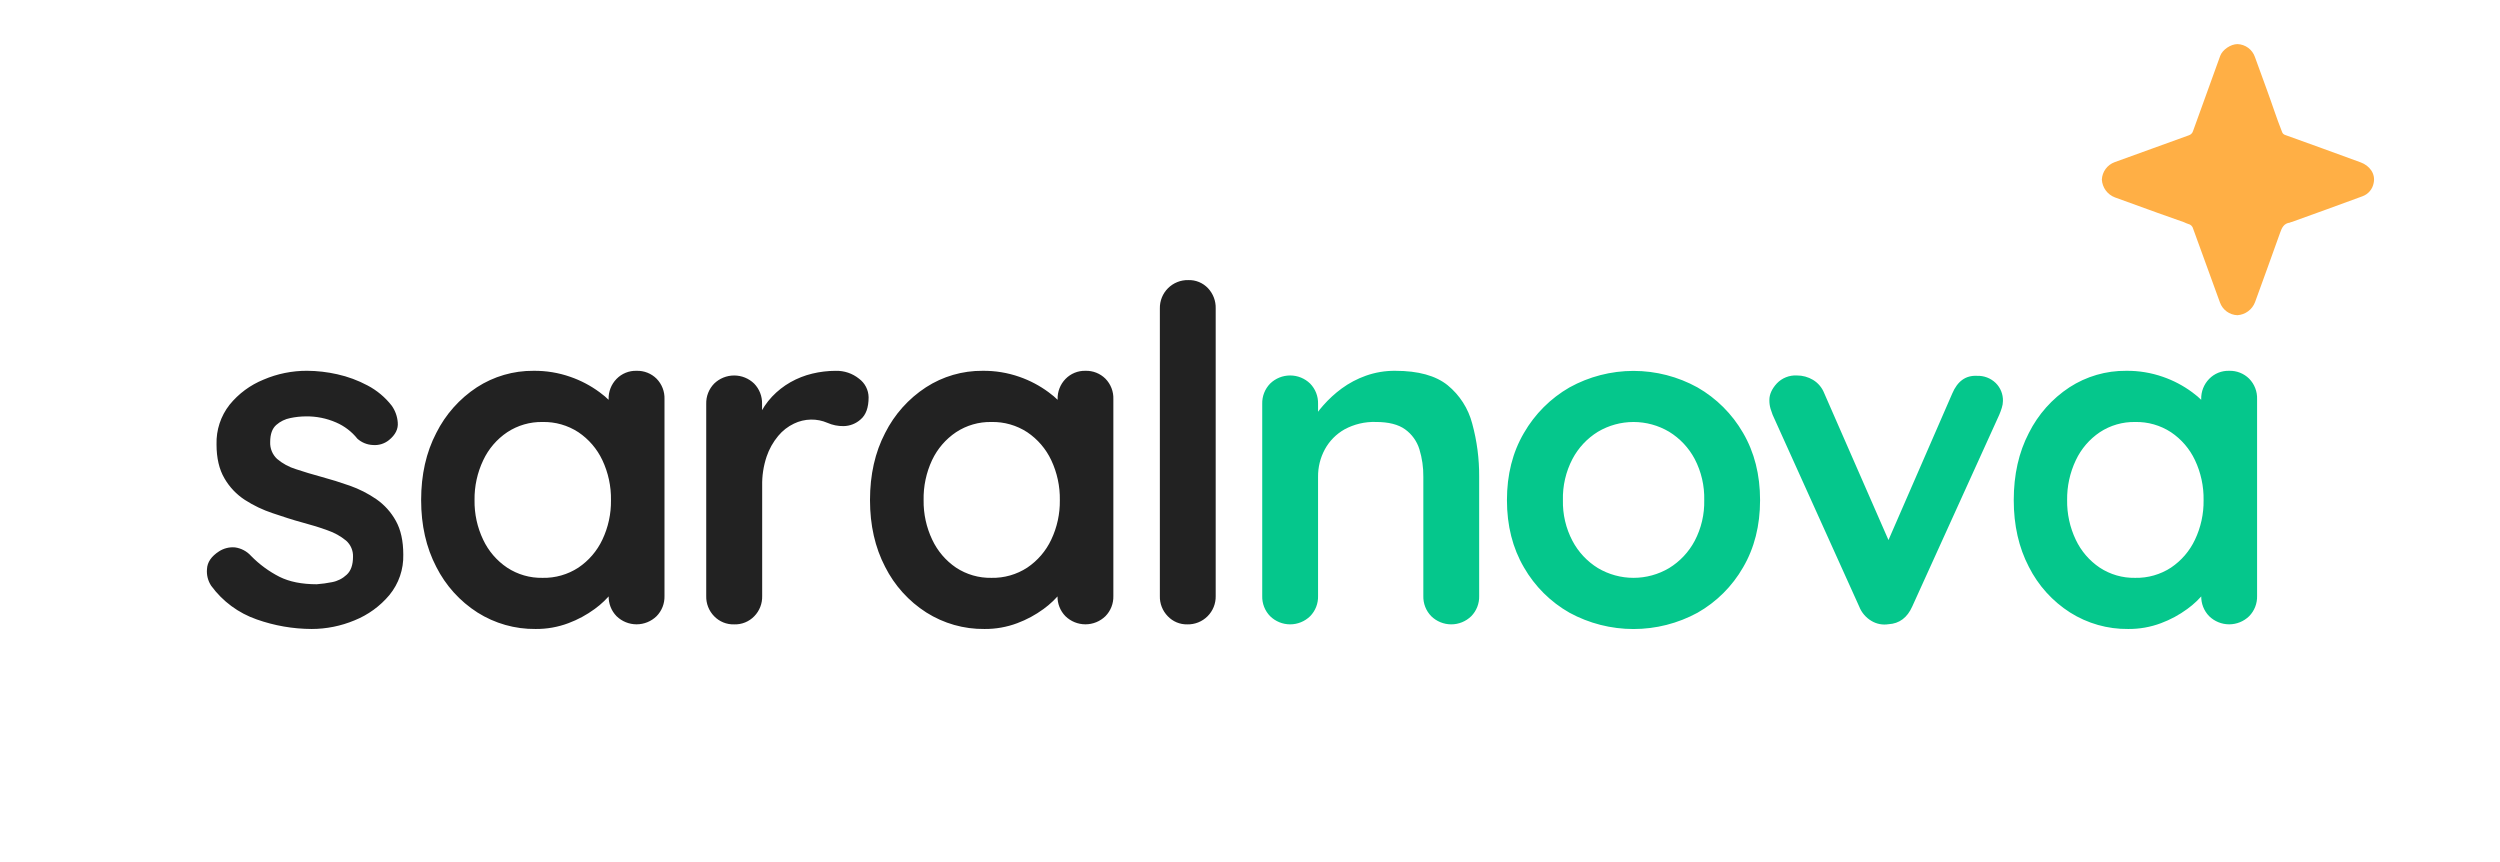
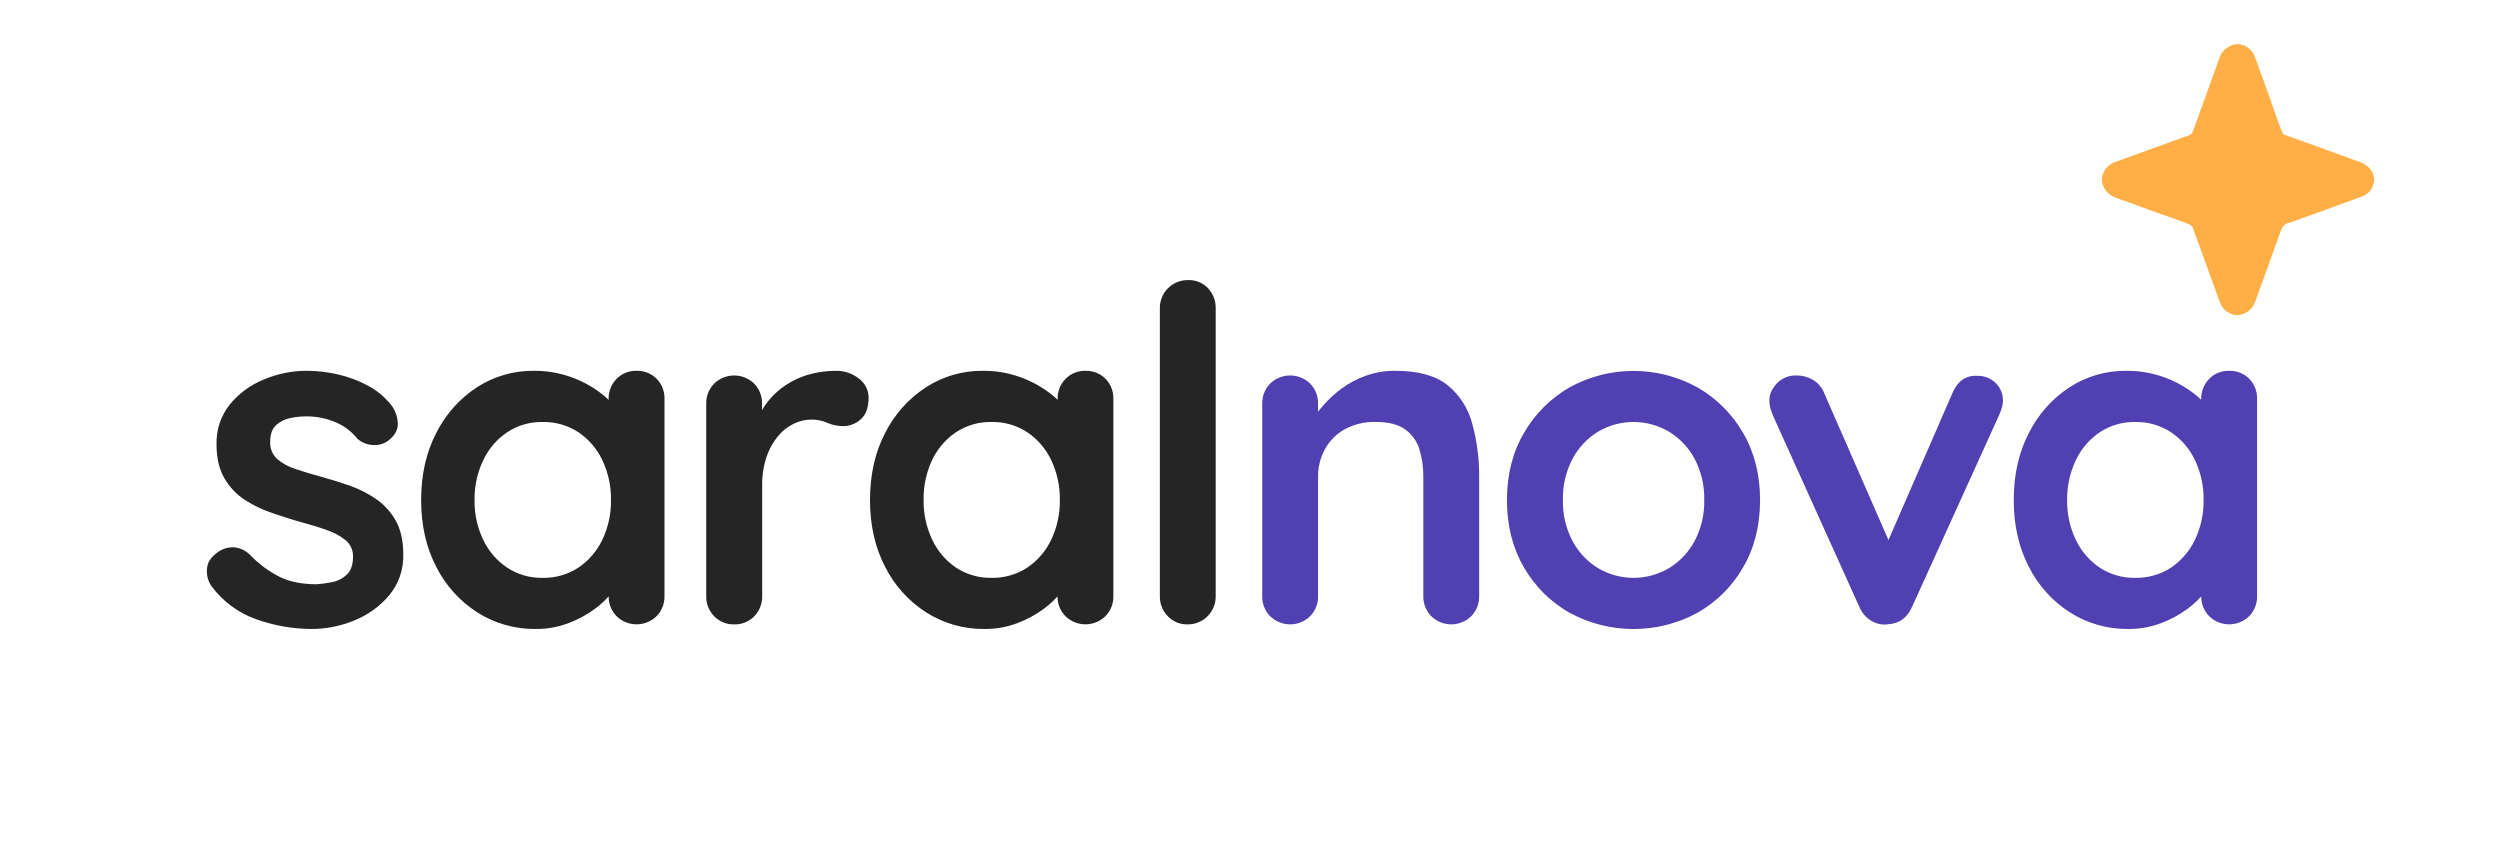
- <svg xmlns="http://www.w3.org/2000/svg" width="1080" height="372" viewBox="0 0 1080 372" fill="none">
-   <path d="M91.23 253.05C89.823 250.912 89.184 248.359 89.42 245.81C89.56 242.87 91.303 240.323 94.65 238.17C96.677 236.866 99.078 236.269 101.48 236.47C104.181 236.832 106.664 238.148 108.48 240.18C112.052 243.824 116.193 246.864 120.74 249.18C125.027 251.32 130.387 252.393 136.82 252.4C139.046 252.232 141.261 251.928 143.45 251.49C145.825 251.045 148.022 249.927 149.78 248.27C151.593 246.603 152.5 244.027 152.5 240.54C152.553 239.223 152.311 237.912 151.792 236.7C151.273 235.489 150.49 234.409 149.5 233.54C147.14 231.602 144.451 230.105 141.56 229.12C138.28 227.91 134.63 226.78 130.56 225.7C126.49 224.62 122.15 223.16 117.8 221.7C113.574 220.305 109.542 218.379 105.8 215.97C102.152 213.602 99.118 210.401 96.95 206.63C94.67 202.737 93.533 197.843 93.54 191.95C93.365 185.776 95.353 179.734 99.16 174.87C103.06 170.064 108.114 166.325 113.85 164C119.786 161.456 126.181 160.156 132.64 160.18C137.035 160.207 141.414 160.71 145.7 161.68C150.256 162.69 154.653 164.315 158.77 166.51C162.836 168.645 166.399 171.625 169.22 175.25C170.735 177.38 171.637 179.884 171.83 182.49C172.097 185.303 170.827 187.85 168.02 190.13C166.049 191.715 163.539 192.471 161.02 192.24C158.562 192.126 156.22 191.165 154.39 189.52C151.959 186.473 148.817 184.07 145.24 182.52C141.07 180.692 136.552 179.791 132 179.88C129.802 179.902 127.611 180.139 125.46 180.59C123.185 181.022 121.067 182.059 119.33 183.59C117.59 185.14 116.72 187.59 116.72 190.93C116.654 192.298 116.889 193.664 117.407 194.932C117.925 196.2 118.715 197.339 119.72 198.27C122.105 200.282 124.874 201.785 127.86 202.69C131.273 203.83 134.94 204.933 138.86 206C142.86 207.08 146.947 208.353 151.12 209.82C155.179 211.252 159.032 213.212 162.58 215.65C166.068 218.078 168.95 221.277 171 225C173.14 228.82 174.213 233.677 174.22 239.57C174.391 245.932 172.261 252.143 168.22 257.06C164.172 261.894 158.992 265.653 153.14 268C147.282 270.446 140.998 271.71 134.65 271.72C126.568 271.691 118.548 270.299 110.93 267.6C103.034 264.87 96.161 259.794 91.23 253.05ZM275 160.19C276.596 160.141 278.186 160.418 279.672 161.004C281.157 161.591 282.508 162.474 283.64 163.6C284.782 164.765 285.674 166.151 286.262 167.673C286.85 169.194 287.121 170.82 287.06 172.45V257.45C287.106 259.062 286.827 260.667 286.24 262.168C285.652 263.67 284.768 265.038 283.64 266.19C281.328 268.446 278.225 269.708 274.995 269.708C271.765 269.708 268.662 268.446 266.35 266.19C265.224 265.037 264.341 263.669 263.755 262.167C263.17 260.665 262.892 259.061 262.94 257.45V247.6L267.36 249.41C267.36 251.15 266.42 253.26 264.54 255.74C262.35 258.529 259.782 261 256.91 263.08C253.424 265.637 249.601 267.7 245.55 269.21C241.022 270.912 236.218 271.763 231.38 271.72C222.49 271.822 213.762 269.345 206.25 264.59C198.664 259.736 192.523 252.932 188.47 244.89C184.11 236.517 181.93 226.9 181.93 216.04C181.93 205.06 184.11 195.393 188.47 187.04C192.473 179.036 198.521 172.233 206 167.32C213.297 162.59 221.824 160.111 230.52 160.19C235.925 160.13 241.299 161.013 246.4 162.8C250.909 164.364 255.157 166.599 259 169.43C262.143 171.71 264.921 174.455 267.24 177.57C269.18 180.323 270.15 182.637 270.15 184.51L262.92 187.12V172.45C262.874 170.838 263.152 169.232 263.737 167.729C264.323 166.226 265.205 164.856 266.33 163.7C267.451 162.543 268.801 161.633 270.294 161.029C271.787 160.424 273.39 160.139 275 160.19ZM234.39 249.63C239.878 249.751 245.273 248.21 249.87 245.21C254.344 242.197 257.921 238.03 260.22 233.15C262.754 227.814 264.027 221.967 263.94 216.06C264.039 210.091 262.766 204.179 260.22 198.78C257.921 193.9 254.344 189.733 249.87 186.72C245.273 183.72 239.878 182.179 234.39 182.3C228.971 182.199 223.647 183.74 219.12 186.72C214.643 189.73 211.066 193.898 208.77 198.78C206.2 204.173 204.91 210.087 205 216.06C204.908 221.967 206.181 227.816 208.72 233.15C211.016 238.032 214.593 242.2 219.07 245.21C223.597 248.19 228.921 249.731 234.34 249.63H234.39ZM317.15 269.73C315.544 269.778 313.946 269.489 312.458 268.883C310.97 268.277 309.625 267.366 308.51 266.21C307.382 265.058 306.498 263.69 305.91 262.188C305.322 260.687 305.044 259.082 305.09 257.47V174.47C305.046 172.857 305.325 171.251 305.913 169.748C306.5 168.245 307.384 166.875 308.51 165.72C310.825 163.469 313.926 162.21 317.155 162.21C320.384 162.21 323.485 163.469 325.8 165.72C326.923 166.877 327.804 168.248 328.389 169.75C328.975 171.253 329.254 172.858 329.21 174.47V193.36L327.81 179.89C329.235 176.748 331.167 173.863 333.53 171.35C335.853 168.892 338.529 166.792 341.47 165.12C344.431 163.446 347.612 162.193 350.92 161.4C354.211 160.607 357.584 160.204 360.97 160.2C364.652 160.087 368.253 161.297 371.12 163.61C372.374 164.539 373.398 165.743 374.112 167.13C374.826 168.517 375.212 170.05 375.24 171.61C375.24 176.043 374.1 179.227 371.82 181.16C369.784 183.01 367.141 184.049 364.39 184.08C362.002 184.113 359.635 183.632 357.45 182.67C355.202 181.695 352.77 181.214 350.32 181.26C347.783 181.302 345.285 181.896 343 183C340.361 184.256 338.03 186.076 336.17 188.33C333.966 190.976 332.271 194.007 331.17 197.27C329.82 201.317 329.174 205.565 329.26 209.83V257.47C329.305 259.081 329.026 260.684 328.44 262.185C327.855 263.687 326.974 265.055 325.85 266.21C324.728 267.374 323.373 268.289 321.874 268.895C320.375 269.502 318.766 269.786 317.15 269.73ZM468.91 160.19C470.506 160.141 472.096 160.418 473.582 161.004C475.067 161.591 476.417 162.474 477.55 163.6C478.692 164.765 479.584 166.151 480.172 167.673C480.76 169.194 481.031 170.82 480.97 172.45V257.45C481.016 259.062 480.737 260.667 480.15 262.168C479.562 263.67 478.678 265.038 477.55 266.19C475.238 268.446 472.135 269.708 468.905 269.708C465.675 269.708 462.572 268.446 460.26 266.19C459.134 265.037 458.251 263.669 457.665 262.167C457.08 260.665 456.802 259.061 456.85 257.45V247.6L461.27 249.41C461.27 251.15 460.333 253.26 458.46 255.74C456.264 258.527 453.693 260.997 450.82 263.08C447.334 265.637 443.511 267.7 439.46 269.21C434.932 270.912 430.128 271.763 425.29 271.72C416.404 271.82 407.679 269.343 400.17 264.59C392.579 259.74 386.434 252.935 382.38 244.89C378.02 236.517 375.84 226.9 375.84 216.04C375.84 205.06 378.02 195.393 382.38 187.04C386.408 179.025 392.487 172.221 400 167.32C407.3 162.589 415.831 160.109 424.53 160.19C429.935 160.131 435.308 161.014 440.41 162.8C444.906 164.367 449.14 166.602 452.97 169.43C456.113 171.71 458.891 174.455 461.21 177.57C463.15 180.323 464.12 182.637 464.12 184.51L456.89 187.12V172.45C456.844 170.838 457.122 169.232 457.707 167.729C458.293 166.226 459.175 164.856 460.3 163.7C461.414 162.551 462.754 161.645 464.237 161.041C465.719 160.437 467.31 160.147 468.91 160.19ZM428.31 249.63C433.794 249.749 439.186 248.208 443.78 245.21C448.254 242.197 451.831 238.03 454.13 233.15C456.664 227.814 457.937 221.967 457.85 216.06C457.949 210.091 456.676 204.179 454.13 198.78C451.831 193.9 448.254 189.733 443.78 186.72C439.186 183.722 433.794 182.181 428.31 182.3C422.877 182.191 417.539 183.732 413 186.72C408.526 189.733 404.949 193.9 402.65 198.78C400.128 204.185 398.879 210.097 399 216.06C398.913 221.967 400.186 227.814 402.72 233.15C405 238.021 408.551 242.187 413 245.21C417.539 248.198 422.877 249.739 428.31 249.63ZM525.18 257.47C525.215 259.09 524.923 260.7 524.319 262.203C523.716 263.707 522.814 265.073 521.668 266.218C520.523 267.364 519.157 268.266 517.653 268.869C516.15 269.473 514.54 269.766 512.92 269.73C511.345 269.765 509.781 269.47 508.327 268.864C506.874 268.257 505.563 267.353 504.48 266.21C503.352 265.058 502.468 263.69 501.88 262.188C501.292 260.687 501.014 259.082 501.06 257.47V133.25C501.026 131.63 501.32 130.02 501.925 128.517C502.53 127.014 503.432 125.649 504.579 124.505C505.725 123.36 507.092 122.459 508.596 121.857C510.1 121.255 511.71 120.963 513.33 121C514.922 120.948 516.506 121.234 517.979 121.841C519.451 122.448 520.777 123.361 521.87 124.52C524.086 126.881 525.276 130.024 525.18 133.26V257.47Z" fill="#222222" />
-   <path d="M602.77 160.19C612.683 160.19 620.22 162.267 625.38 166.42C630.594 170.676 634.315 176.484 636 183C638.048 190.493 639.057 198.232 639 206V257.46C639.047 259.072 638.768 260.677 638.18 262.178C637.592 263.68 636.708 265.048 635.58 266.2C633.271 268.457 630.17 269.721 626.94 269.721C623.711 269.721 620.609 268.457 618.3 266.2C617.172 265.048 616.288 263.68 615.7 262.178C615.113 260.677 614.834 259.072 614.88 257.46V206C614.934 201.952 614.357 197.92 613.17 194.05C612.106 190.611 609.955 187.611 607.04 185.5C604.087 183.36 599.867 182.29 594.38 182.29C589.652 182.134 584.967 183.242 580.81 185.5C577.258 187.512 574.336 190.472 572.37 194.05C570.374 197.714 569.352 201.828 569.4 206V257.46C569.447 259.072 569.168 260.677 568.58 262.178C567.992 263.68 567.108 265.048 565.98 266.2C563.671 268.457 560.57 269.721 557.34 269.721C554.111 269.721 551.009 268.457 548.7 266.2C547.572 265.048 546.688 263.68 546.1 262.178C545.513 260.677 545.234 259.072 545.28 257.46V174.46C545.236 172.847 545.516 171.241 546.103 169.738C546.691 168.235 547.574 166.865 548.7 165.71C551.013 163.46 554.113 162.2 557.34 162.2C560.567 162.2 563.667 163.46 565.98 165.71C567.107 166.865 567.99 168.235 568.577 169.738C569.165 171.241 569.444 172.847 569.4 174.46V183.1L566.4 182.5C567.852 179.861 569.604 177.398 571.62 175.16C574.016 172.433 576.698 169.972 579.62 167.82C582.818 165.484 586.338 163.625 590.07 162.3C594.147 160.858 598.446 160.144 602.77 160.19ZM760.35 216.06C760.35 227.053 757.903 236.737 753.01 245.11C748.319 253.287 741.519 260.056 733.32 264.71C724.838 269.323 715.336 271.74 705.68 271.74C696.024 271.74 686.522 269.323 678.04 264.71C669.838 260.056 663.035 253.288 658.34 245.11C653.447 236.743 651 227.06 651 216.06C651 205.06 653.443 195.393 658.33 187.06C663.041 178.868 669.839 172.071 678.03 167.36C686.492 162.683 696.002 160.23 705.67 160.23C715.338 160.23 724.848 162.683 733.31 167.36C741.491 172.055 748.284 178.831 753 187C757.9 195.393 760.35 205.08 760.35 216.06ZM736.23 216.06C736.386 209.88 734.969 203.762 732.11 198.28C729.544 193.443 725.728 189.382 721.06 186.52C716.405 183.758 711.093 182.301 705.68 182.301C700.268 182.301 694.955 183.758 690.3 186.52C685.648 189.386 681.85 193.447 679.3 198.28C676.442 203.762 675.024 209.88 675.18 216.06C675.036 222.178 676.454 228.232 679.3 233.65C681.85 238.483 685.648 242.544 690.3 245.41C694.955 248.172 700.268 249.629 705.68 249.629C711.093 249.629 716.405 248.172 721.06 245.41C725.728 242.548 729.544 238.487 732.11 233.65C734.956 228.232 736.374 222.178 736.23 216.06ZM776.23 162.2C778.694 162.185 781.115 162.846 783.23 164.11C785.42 165.437 787.113 167.447 788.05 169.83L817.6 237.37L813.18 239.37L843.37 170C845.637 164.667 849.187 162.12 854.02 162.36C855.517 162.297 857.011 162.54 858.411 163.075C859.811 163.609 861.087 164.425 862.16 165.47C863.18 166.479 863.982 167.687 864.517 169.018C865.052 170.349 865.308 171.776 865.27 173.21C865.257 174.23 865.089 175.241 864.77 176.21C864.457 177.229 864.09 178.23 863.67 179.21L826.08 262.02C823.927 266.853 820.51 269.4 815.83 269.66C813.294 270.068 810.695 269.569 808.49 268.25C806.068 266.829 804.195 264.634 803.17 262.02L765.78 179.21C765.513 178.543 765.213 177.673 764.88 176.6C764.516 175.36 764.344 174.072 764.37 172.78C764.37 170.373 765.443 167.993 767.59 165.64C768.697 164.477 770.042 163.568 771.534 162.974C773.025 162.381 774.627 162.116 776.23 162.2ZM963 160.19C964.596 160.141 966.186 160.418 967.672 161.004C969.157 161.591 970.508 162.474 971.64 163.6C972.782 164.765 973.674 166.151 974.262 167.673C974.85 169.194 975.122 170.82 975.06 172.45V257.45C975.107 259.062 974.828 260.667 974.24 262.168C973.652 263.67 972.768 265.038 971.64 266.19C969.331 268.447 966.23 269.711 963 269.711C959.771 269.711 956.669 268.447 954.36 266.19C953.232 265.038 952.348 263.67 951.76 262.168C951.173 260.667 950.894 259.062 950.94 257.45V247.6L955.36 249.41C955.36 251.15 954.423 253.26 952.55 255.74C950.356 258.529 947.785 261 944.91 263.08C941.425 265.639 937.602 267.702 933.55 269.21C929.022 270.913 924.218 271.764 919.38 271.72C910.494 271.82 901.769 269.343 894.26 264.59C886.669 259.74 880.524 252.935 876.47 244.89C872.11 236.517 869.933 226.9 869.94 216.04C869.94 205.06 872.117 195.393 876.47 187.04C880.474 179.037 886.521 172.234 894 167.32C901.296 162.588 909.824 160.108 918.52 160.19C923.925 160.131 929.299 161.014 934.4 162.8C938.91 164.363 943.158 166.598 947 169.43C950.145 171.708 952.924 174.453 955.24 177.57C957.18 180.32 958.16 182.63 958.16 184.51L950.92 187.12V172.45C950.876 170.837 951.156 169.231 951.743 167.728C952.331 166.225 953.214 164.855 954.34 163.7C955.458 162.542 956.807 161.632 958.298 161.028C959.79 160.423 961.392 160.138 963 160.19ZM922.4 249.63C927.884 249.749 933.277 248.208 937.87 245.21C942.35 242.201 945.931 238.033 948.23 233.15C950.764 227.814 952.037 221.967 951.95 216.06C952.049 210.091 950.776 204.179 948.23 198.78C945.931 193.897 942.35 189.729 937.87 186.72C933.277 183.722 927.884 182.181 922.4 182.3C916.978 182.199 911.651 183.739 907.12 186.72C902.646 189.733 899.069 193.9 896.77 198.78C894.207 204.175 892.917 210.087 893 216.06C892.913 221.967 894.186 227.814 896.72 233.15C899.019 238.03 902.596 242.197 907.07 245.21C911.604 248.192 916.934 249.733 922.36 249.63H922.4Z" fill="#05C78C" />
-   <path d="M1025.41 79.11C1025.17 80.386 1024.61 81.578 1023.77 82.57C1022.94 83.563 1021.86 84.32 1020.64 84.77C1010.46 88.56 1000.21 92.21 989.99 95.91C989.862 95.941 989.731 95.96 989.6 95.97C989.5 96.04 989.39 96.16 989.28 96.17C986.61 96.48 985.76 98.39 984.97 100.64C981.44 110.64 977.77 120.58 974.17 130.55C973.573 132.117 972.538 133.479 971.189 134.476C969.84 135.472 968.233 136.06 966.56 136.17C964.897 136.112 963.29 135.557 961.946 134.577C960.602 133.596 959.583 132.236 959.02 130.67C956.48 123.743 953.957 116.803 951.45 109.85C950.12 106.17 948.75 102.51 947.45 98.85C947.33 98.328 947.063 97.852 946.68 97.478C946.297 97.103 945.815 96.847 945.29 96.74C944.676 96.538 944.077 96.291 943.5 96C939.73 94.67 935.96 93.36 932.2 92C926.02 89.78 919.86 87.5 913.68 85.29C912.086 84.694 910.699 83.647 909.691 82.276C908.682 80.905 908.094 79.269 908 77.57C908.079 75.91 908.648 74.311 909.633 72.973C910.619 71.635 911.978 70.618 913.54 70.05C924.207 66.183 934.873 62.323 945.54 58.47C945.985 58.334 946.39 58.09 946.717 57.758C947.043 57.426 947.282 57.018 947.41 56.57C951.29 45.74 955.23 34.93 959.14 24.11C960.14 21.45 963.65 19.06 966.62 19.05C968.283 19.116 969.887 19.68 971.225 20.67C972.563 21.66 973.571 23.029 974.12 24.6C975.88 29.38 977.58 34.17 979.34 38.94C981.56 44.94 983.47 51.05 985.85 56.99C985.946 57.294 986.113 57.57 986.337 57.796C986.562 58.022 986.837 58.192 987.14 58.29C998.06 62.23 1008.99 66.15 1019.88 70.17C1023.58 71.54 1026.34 75 1025.41 79.11Z" fill="#FFAF45" />
+ <svg xmlns="http://www.w3.org/2000/svg" data-name="Layer 1" viewBox="0 0 1080 372">
+   <path d="M91.23 253.05a11.28 11.28 0 0 1-1.81-7.24q.21-4.41 5.23-7.64a10.94 10.94 0 0 1 6.83-1.7 11.42 11.42 0 0 1 7 3.71 47.12 47.12 0 0 0 12.26 9q6.43 3.21 16.08 3.22a54.69 54.69 0 0 0 6.63-.91 12.62 12.62 0 0 0 6.33-3.22q2.72-2.5 2.72-7.73a8.84 8.84 0 0 0-3-7 25.43 25.43 0 0 0-7.94-4.42c-3.28-1.21-6.93-2.34-11-3.42s-8.41-2.54-12.76-4a52.65 52.65 0 0 1-12-5.73 27.45 27.45 0 0 1-8.85-9.34q-3.42-5.84-3.41-14.68a26.5 26.5 0 0 1 5.62-17.08A36.65 36.65 0 0 1 113.85 164a47.26 47.26 0 0 1 18.79-3.82 60.9 60.9 0 0 1 13.06 1.5 51.43 51.43 0 0 1 13.07 4.83 32.23 32.23 0 0 1 10.45 8.74 14.31 14.31 0 0 1 2.61 7.24q.4 4.22-3.81 7.64a9.75 9.75 0 0 1-7 2.11 10.66 10.66 0 0 1-6.63-2.72 23.82 23.82 0 0 0-9.15-7 31.45 31.45 0 0 0-13.24-2.64 33.52 33.52 0 0 0-6.54.71 12.92 12.92 0 0 0-6.13 3c-1.74 1.55-2.61 4-2.61 7.34a9.39 9.39 0 0 0 3 7.34 22.94 22.94 0 0 0 8.14 4.42q5.12 1.71 11 3.31 6 1.62 12.26 3.82a49.05 49.05 0 0 1 11.46 5.83A27.63 27.63 0 0 1 171 225q3.21 5.73 3.22 14.57a26.43 26.43 0 0 1-6 17.49A38.23 38.23 0 0 1 153.14 268a48.19 48.19 0 0 1-18.49 3.72 71.8 71.8 0 0 1-23.72-4.12 41 41 0 0 1-19.7-14.55ZM275 160.19a11.74 11.74 0 0 1 8.64 3.41 12 12 0 0 1 3.42 8.85v85a12 12 0 0 1-3.42 8.74 12.38 12.38 0 0 1-17.29 0 12 12 0 0 1-3.41-8.74v-9.85l4.42 1.81q0 2.61-2.82 6.33a38.17 38.17 0 0 1-7.63 7.34 46.92 46.92 0 0 1-11.36 6.13 39.27 39.27 0 0 1-14.17 2.51 46 46 0 0 1-25.13-7.13 50.22 50.22 0 0 1-17.78-19.7q-6.54-12.56-6.54-28.85 0-16.47 6.54-29A50.76 50.76 0 0 1 206 167.32a44.34 44.34 0 0 1 24.52-7.13 46.49 46.49 0 0 1 15.88 2.61 47.48 47.48 0 0 1 12.6 6.63 38.34 38.34 0 0 1 8.24 8.14q2.91 4.13 2.91 6.94l-7.23 2.61v-14.67a12.05 12.05 0 0 1 3.41-8.75 11.56 11.56 0 0 1 8.67-3.51Zm-40.61 89.44a27.23 27.23 0 0 0 15.48-4.42 29.91 29.91 0 0 0 10.35-12.06 38.51 38.51 0 0 0 3.72-17.09 39 39 0 0 0-3.72-17.28 29.91 29.91 0 0 0-10.35-12.06 27.23 27.23 0 0 0-15.48-4.42 26.86 26.86 0 0 0-15.27 4.42 29.83 29.83 0 0 0-10.35 12.06 38.81 38.81 0 0 0-3.77 17.28 38.38 38.38 0 0 0 3.72 17.09 29.83 29.83 0 0 0 10.35 12.06 26.86 26.86 0 0 0 15.27 4.42Zm82.76 20.1a11.53 11.53 0 0 1-8.64-3.52 12 12 0 0 1-3.42-8.74v-83a12.06 12.06 0 0 1 3.42-8.75 12.4 12.4 0 0 1 17.29 0 12.09 12.09 0 0 1 3.41 8.75v18.89l-1.4-13.47a31.4 31.4 0 0 1 5.72-8.54 34.15 34.15 0 0 1 7.94-6.23 36.49 36.49 0 0 1 9.45-3.72 43.13 43.13 0 0 1 10.05-1.2 15.41 15.41 0 0 1 10.15 3.41 10.18 10.18 0 0 1 4.12 8q0 6.65-3.42 9.55a11.24 11.24 0 0 1-7.43 2.92 16.65 16.65 0 0 1-6.94-1.41 17.12 17.12 0 0 0-7.13-1.41A17.49 17.49 0 0 0 343 183a20 20 0 0 0-6.83 5.33 27.91 27.91 0 0 0-5 8.94 37.32 37.32 0 0 0-1.91 12.56v47.64a12.05 12.05 0 0 1-3.41 8.74 11.53 11.53 0 0 1-8.7 3.52Zm151.76-109.54a11.74 11.74 0 0 1 8.64 3.41 12 12 0 0 1 3.42 8.85v85a12 12 0 0 1-3.42 8.74 12.38 12.38 0 0 1-17.29 0 12 12 0 0 1-3.41-8.74v-9.85l4.42 1.81q0 2.61-2.81 6.33a38.52 38.52 0 0 1-7.64 7.34 46.92 46.92 0 0 1-11.36 6.13 39.27 39.27 0 0 1-14.17 2.51 46 46 0 0 1-25.12-7.13 50.17 50.17 0 0 1-17.79-19.7q-6.54-12.56-6.54-28.85 0-16.47 6.54-29A50.76 50.76 0 0 1 400 167.32a44.35 44.35 0 0 1 24.53-7.13 46.53 46.53 0 0 1 15.88 2.61 47.42 47.42 0 0 1 12.56 6.63 38.34 38.34 0 0 1 8.24 8.14q2.91 4.13 2.91 6.94l-7.23 2.61v-14.67a12.05 12.05 0 0 1 3.41-8.75 11.56 11.56 0 0 1 8.61-3.51Zm-40.6 89.44a27.22 27.22 0 0 0 15.47-4.42 29.91 29.91 0 0 0 10.35-12.06 38.51 38.51 0 0 0 3.72-17.09 39 39 0 0 0-3.72-17.28 29.91 29.91 0 0 0-10.35-12.06 27.22 27.22 0 0 0-15.47-4.42 26.87 26.87 0 0 0-15.31 4.42 29.91 29.91 0 0 0-10.35 12.06 39 39 0 0 0-3.65 17.28 38.51 38.51 0 0 0 3.72 17.09A29.91 29.91 0 0 0 413 245.21a26.87 26.87 0 0 0 15.31 4.42Zm96.87 7.84a12 12 0 0 1-12.26 12.26 11.28 11.28 0 0 1-8.44-3.52 12 12 0 0 1-3.42-8.74V133.25A12 12 0 0 1 513.33 121a11.23 11.23 0 0 1 8.54 3.52 12.24 12.24 0 0 1 3.31 8.74Z" style="fill:#252526" />
+   <path d="M602.77 160.19q14.87 0 22.61 6.23A31.62 31.62 0 0 1 636 183a84.9 84.9 0 0 1 3 23v51.46a12 12 0 0 1-3.42 8.74 12.36 12.36 0 0 1-17.28 0 12 12 0 0 1-3.42-8.74V206a39 39 0 0 0-1.71-11.95 16.62 16.62 0 0 0-6.13-8.55q-4.43-3.21-12.66-3.21a26.59 26.59 0 0 0-13.57 3.21 22 22 0 0 0-8.44 8.55A24.39 24.39 0 0 0 569.4 206v51.46a12 12 0 0 1-3.42 8.74 12.36 12.36 0 0 1-17.28 0 12 12 0 0 1-3.42-8.74v-83a12.06 12.06 0 0 1 3.42-8.75 12.39 12.39 0 0 1 17.28 0 12.06 12.06 0 0 1 3.42 8.75v8.64l-3-.6a39.17 39.17 0 0 1 5.22-7.34 50.56 50.56 0 0 1 8-7.34 40.93 40.93 0 0 1 10.45-5.52 36.9 36.9 0 0 1 12.7-2.11Zm157.58 55.87q0 16.49-7.34 29.05a52.68 52.68 0 0 1-19.69 19.6 57.85 57.85 0 0 1-55.28 0 52.71 52.71 0 0 1-19.7-19.6Q651 232.56 651 216.06t7.33-29a53.49 53.49 0 0 1 19.7-19.7 57.14 57.14 0 0 1 55.28 0A53.47 53.47 0 0 1 753 187q7.35 12.59 7.35 29.06Zm-24.12 0a36.46 36.46 0 0 0-4.12-17.78 30.64 30.64 0 0 0-11.05-11.76 30.14 30.14 0 0 0-30.76 0 30.57 30.57 0 0 0-11 11.76 36.46 36.46 0 0 0-4.12 17.78 36 36 0 0 0 4.12 17.59 30.57 30.57 0 0 0 11 11.76 30.14 30.14 0 0 0 30.76 0 30.64 30.64 0 0 0 11.05-11.76 36 36 0 0 0 4.12-17.59Zm40-53.86a13.49 13.49 0 0 1 7 1.91 11.69 11.69 0 0 1 4.82 5.72l29.55 67.54-4.42 2L843.37 170q3.4-8 10.65-7.64a11 11 0 0 1 8.14 3.11 10.5 10.5 0 0 1 3.11 7.74 10 10 0 0 1-.5 3 30.08 30.08 0 0 1-1.1 3l-37.59 82.81q-3.23 7.25-10.25 7.64a10.92 10.92 0 0 1-7.34-1.41 12.52 12.52 0 0 1-5.32-6.23l-37.39-82.81q-.4-1-.9-2.61a12.66 12.66 0 0 1-.51-3.82q0-3.61 3.22-7.14a11.13 11.13 0 0 1 8.64-3.44ZM963 160.19a11.74 11.74 0 0 1 8.64 3.41 12 12 0 0 1 3.42 8.85v85a12 12 0 0 1-3.42 8.74 12.36 12.36 0 0 1-17.28 0 12 12 0 0 1-3.42-8.74v-9.85l4.42 1.81q0 2.61-2.81 6.33a38.25 38.25 0 0 1-7.64 7.34 46.73 46.73 0 0 1-11.36 6.13 39.24 39.24 0 0 1-14.17 2.51 46 46 0 0 1-25.12-7.13 50.17 50.17 0 0 1-17.79-19.7q-6.54-12.56-6.53-28.85 0-16.47 6.53-29A50.78 50.78 0 0 1 894 167.32a44.29 44.29 0 0 1 24.52-7.13 46.53 46.53 0 0 1 15.88 2.61 47.42 47.42 0 0 1 12.6 6.63 38.11 38.11 0 0 1 8.24 8.14c1.94 2.75 2.92 5.06 2.92 6.94l-7.24 2.61v-14.67a12.06 12.06 0 0 1 3.42-8.75 11.52 11.52 0 0 1 8.66-3.51Zm-40.6 89.44a27.22 27.22 0 0 0 15.47-4.42 29.85 29.85 0 0 0 10.36-12.06 38.51 38.51 0 0 0 3.72-17.09 39 39 0 0 0-3.72-17.28 29.85 29.85 0 0 0-10.36-12.06 27.22 27.22 0 0 0-15.47-4.42 26.89 26.89 0 0 0-15.28 4.42 29.91 29.91 0 0 0-10.35 12.06 39 39 0 0 0-3.77 17.28 38.51 38.51 0 0 0 3.72 17.09 29.91 29.91 0 0 0 10.35 12.06 26.89 26.89 0 0 0 15.29 4.42Z" style="fill:#5140b2" />
+   <path d="M1025.41 79.11a7.49 7.49 0 0 1-4.77 5.66c-10.18 3.79-20.43 7.44-30.65 11.14a2.44 2.44 0 0 1-.39.06c-.1.07-.21.19-.32.2-2.67.31-3.52 2.22-4.31 4.47-3.53 10-7.2 19.94-10.8 29.91a8.76 8.76 0 0 1-7.61 5.62 8.32 8.32 0 0 1-7.54-5.5q-3.81-10.39-7.57-20.82c-1.33-3.68-2.7-7.34-4-11a2.79 2.79 0 0 0-2.16-2.11 13 13 0 0 1-1.79-.74c-3.77-1.33-7.54-2.64-11.3-4-6.18-2.22-12.34-4.5-18.52-6.71a8.76 8.76 0 0 1-5.68-7.72 8.43 8.43 0 0 1 5.54-7.52q16-5.8 32-11.58a2.79 2.79 0 0 0 1.87-1.9c3.88-10.83 7.82-21.64 11.73-32.46 1-2.66 4.51-5.05 7.48-5.06a8.29 8.29 0 0 1 7.5 5.55c1.76 4.78 3.46 9.57 5.22 14.34 2.22 6 4.13 12.11 6.51 18.05a2 2 0 0 0 1.29 1.3c10.92 3.94 21.85 7.86 32.74 11.88 3.7 1.37 6.46 4.83 5.53 8.94Z" style="fill:#ffaf45" />
</svg>
